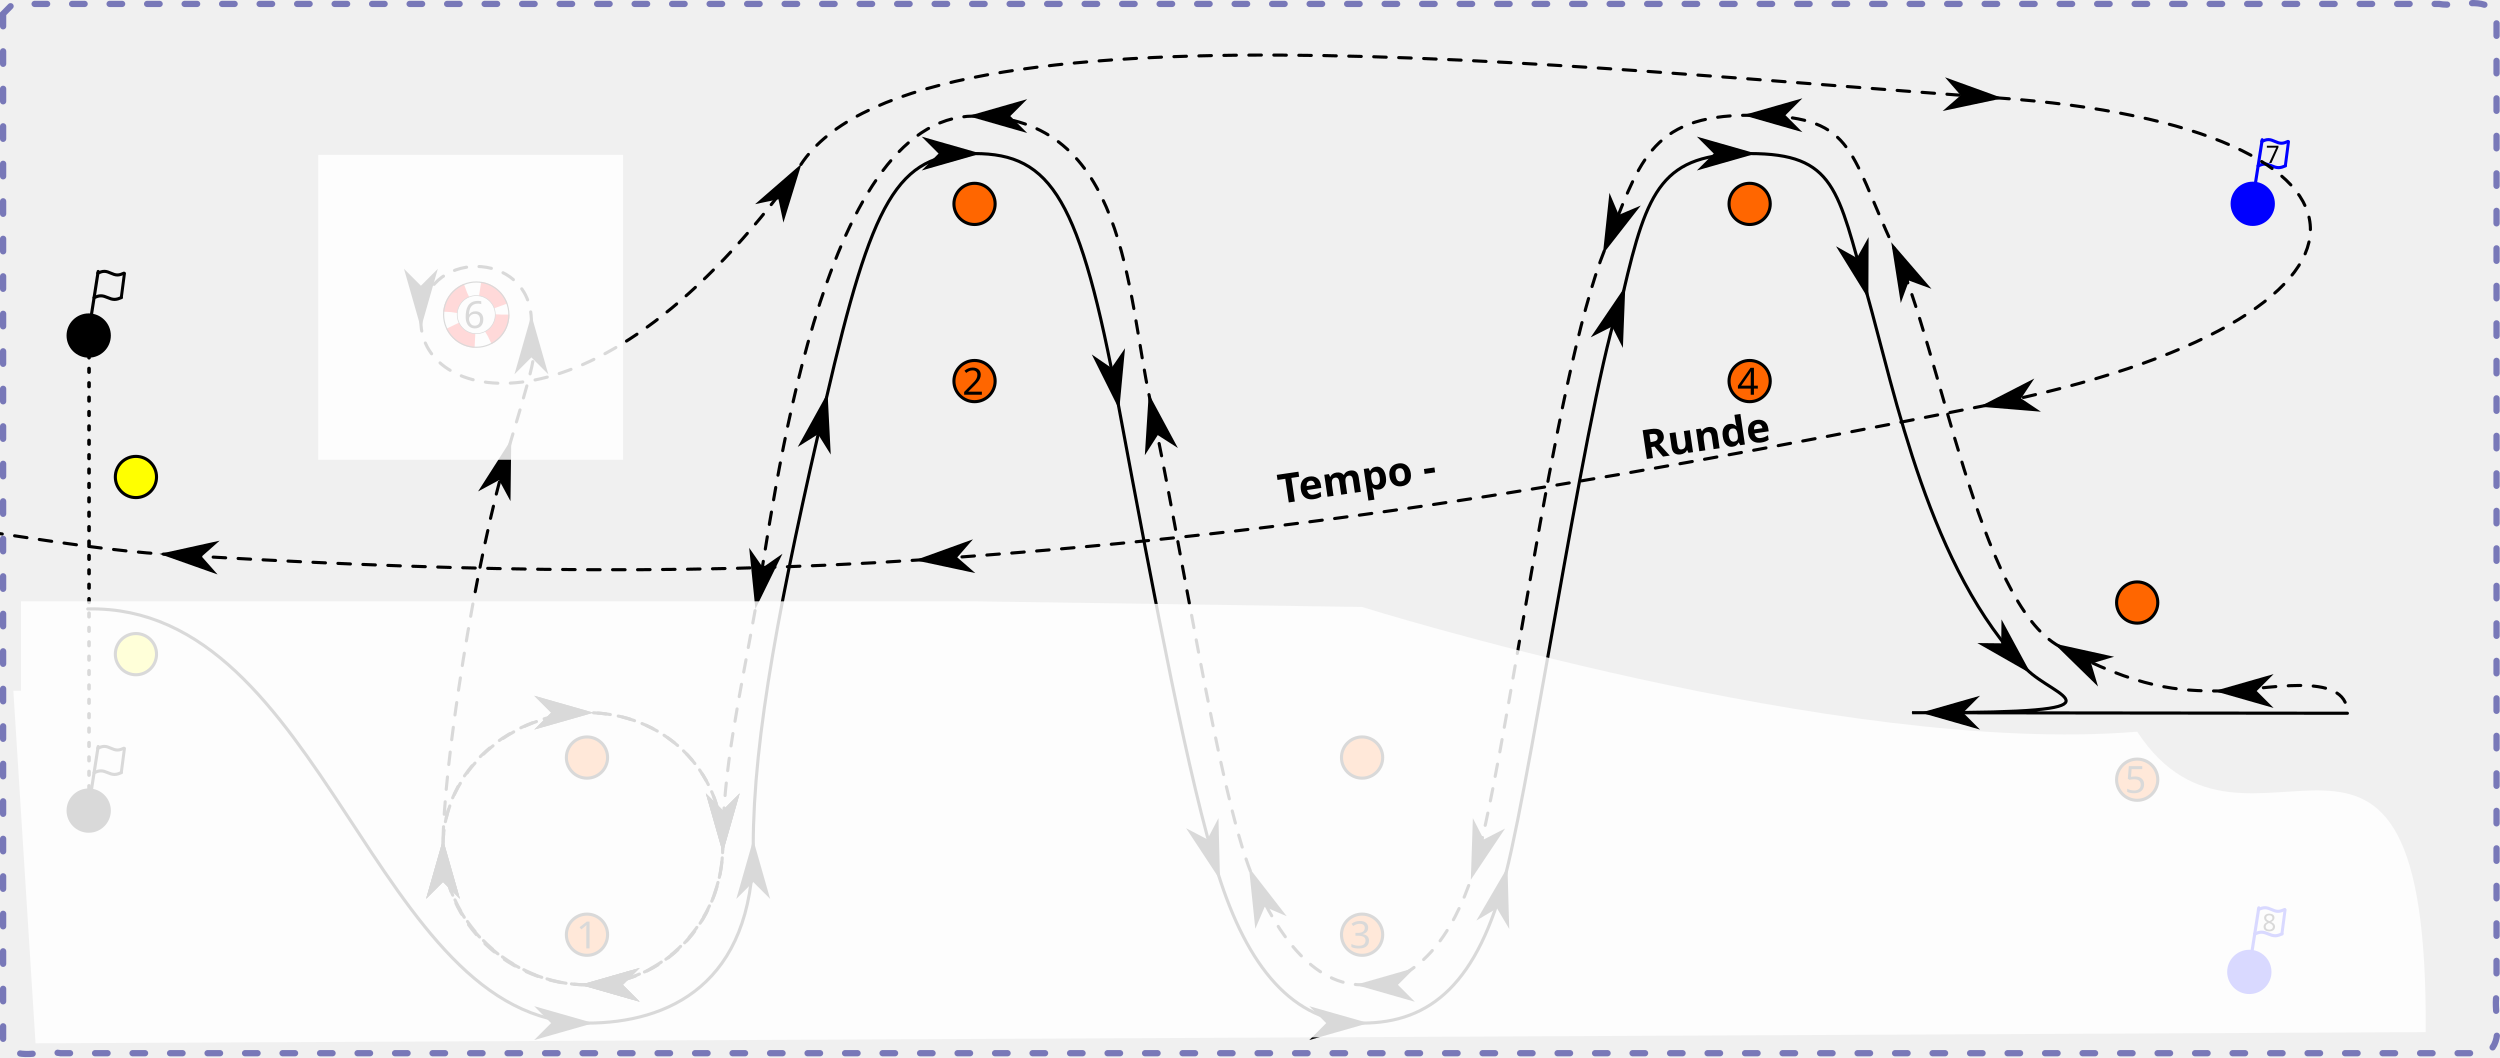
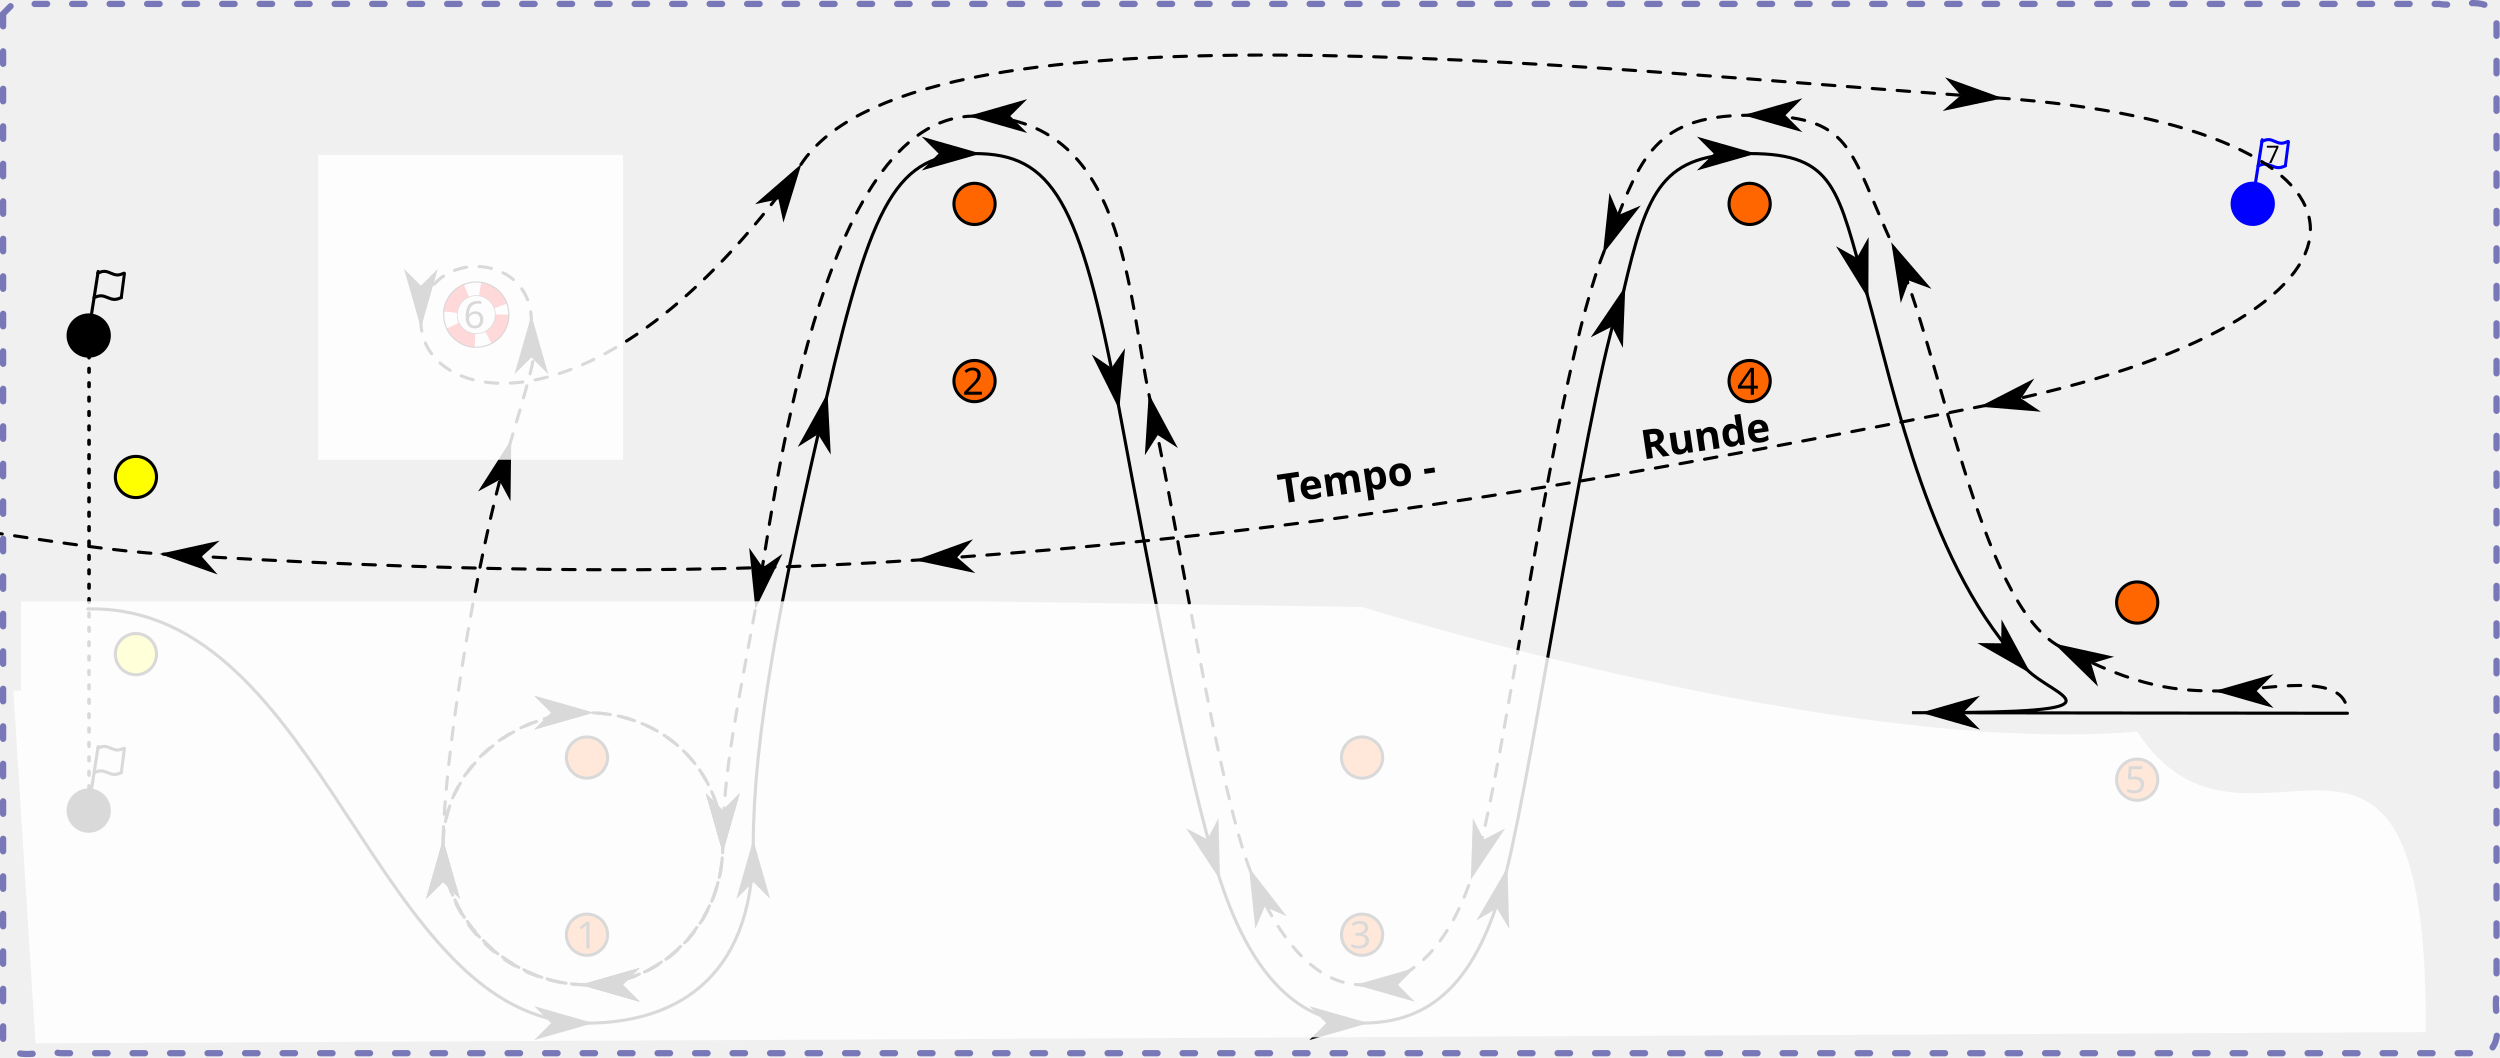
<svg xmlns="http://www.w3.org/2000/svg" version="1.0" id="svg3641" height="360.829" width="853.326" style="enable-background:new" xml:space="preserve">
  <defs id="arrows">
    <marker id="RazorWire" refX="0" refY="0" orient="auto" style="overflow:visible">
      <path id="path5527" style="fill:#34ff00;fill-opacity:1;fill-rule:evenodd;stroke:#34ff00;stroke-width:0.085pt;stroke-opacity:1" d="M 0.019,-0.632 V 0.595 L -6.621,2.568 H 9.113 L 2.979,0.595 V -0.632 L 9.166,-2.472 H -6.594 Z" />
    </marker>
    <marker orient="auto" refY="0" refX="0" id="Scissors" style="overflow:visible">
      <path id="schere" d="M 9.696,-3.847 C 8.661,-5.095 6.794,-5.052 5.4,-4.515 l -8.76,3.283 c -2.548,-1.394 -5.065,-0.995 -5.065,-1.673 0,-0.53 0.487,-0.414 0.414,-1.795 -0.07,-1.326 -1.454,-2.307 -2.763,-2.22 -1.309,-0.008 -2.666,0.995 -2.678,2.379 -0.098,1.393 1.074,2.688 2.461,2.779 1.624,0.242 4.499,-0.742 5.848,1.676 C -6.148,1.766 -7.931,1.771 -9.543,1.679 -10.882,1.602 -12.489,1.985 -13.128,3.301 c -0.617,1.261 -0.012,3.056 1.405,3.442 1.43,0.525 3.393,-0.138 3.733,-1.782 0.262,-1.267 -0.635,-1.862 -0.291,-2.322 0.26,-0.347 1.91,-0.146 4.85,-1.466 L 6.055,4.515 C 7.253,4.85 8.718,4.839 9.78,3.66 L -0.055,-0.057 Z M -9.832,-5.874 c 1.381,0.771 1.268,2.862 -0.167,3.268 -1.298,0.452 -2.956,-0.81 -2.542,-2.216 0.242,-1.154 1.764,-1.579 2.709,-1.052 z m 0.06,8.552 c 1.441,0.532 1.196,2.97 -0.269,3.298 -0.972,0.337 -2.361,-0.148 -2.459,-1.293 -0.189,-1.392 1.446,-2.65 2.728,-2.005 z" style="fill:#34ff00;fill-opacity:1;stroke:#34ff00;stroke-width:1.067;stroke-opacity:1" />
    </marker>
    <marker orient="auto" refY="0" refX="0" id="Legs" style="overflow:visible">
      <g id="g5494" transform="scale(-0.7)" style="fill:#34ff00;fill-opacity:1;stroke:#34ff00;stroke-opacity:1">
        <g id="g5496" transform="matrix(0,-1,-1,0,22.0892,22.73484)" style="fill:#34ff00;fill-opacity:1;stroke:#34ff00;stroke-opacity:1">
          <path id="path5498" d="m 22.636,22.054 c -7.371,5.036 -2.618,7.047 -6.23,14.339" style="fill:#34ff00;fill-opacity:1;fill-rule:evenodd;stroke:#34ff00;stroke-width:1.067pt;stroke-opacity:1" />
          <path id="path5500" d="m 22.825,21.918 c -1.451,8.904 3.772,9.355 4.805,14.747" style="fill:#34ff00;fill-opacity:1;fill-rule:evenodd;stroke:#34ff00;stroke-width:1.067pt;stroke-opacity:1" />
        </g>
        <path id="path5502" d="m -15.029,-7.181 -0.984,4.313 4.227,-1.305 z" style="fill:#34ff00;fill-opacity:1;fill-rule:evenodd;stroke:#34ff00;stroke-width:1.067pt;stroke-opacity:1" />
        <path id="path5504" d="m -16.23,4.861 1.999,3.946 2.418,-3.704 z" style="fill:#34ff00;fill-opacity:1;fill-rule:evenodd;stroke:#34ff00;stroke-width:1.067pt;stroke-opacity:1" />
      </g>
    </marker>
    <linearGradient id="linearGradient5477">
      <stop style="stop-color:#57e307;stop-opacity:1;" offset="0" id="stop5479" />
    </linearGradient>
    <marker style="overflow:visible" id="Arrow1Lend" refX="0" refY="0" orient="auto">
      <path style="fill-rule:evenodd;stroke:#000000;stroke-width:0.853pt;marker-start:none" d="M -10.667,0 -14.933,4.267 0,0 -14.933,-4.267 Z" id="path3104" />
    </marker>
    <marker style="overflow:visible" id="Arrow1Lstart" refX="0" refY="0" orient="auto">
      <path style="fill-rule:evenodd;stroke:#000000;stroke-width:0.853pt;marker-start:none" d="M 10.667,0 14.933,-4.267 0,0 14.933,4.267 Z" id="path3282" />
    </marker>
    <marker style="overflow:visible" id="Arrow1Lstart-7" refX="0" refY="0" orient="auto">
      <path style="fill-rule:evenodd;stroke:#000000;stroke-width:0.853pt;marker-start:none" d="M 10.667,0 14.933,-4.267 0,0 14.933,4.267 Z" id="path3282-4" />
    </marker>
    <marker style="overflow:visible" id="Arrow1Lend-6" refX="0" refY="0" orient="auto">
      <path style="fill-rule:evenodd;stroke:#000000;stroke-width:0.853pt;marker-start:none" d="M -10.667,0 -14.933,4.267 0,0 -14.933,-4.267 Z" id="path3104-0" />
    </marker>
  </defs>
  <g transform="translate(-215.4445,-435.3955)" style="display:inline" id="Parcours">
    <defs id="defs2076" />
    <g id="g1" />
    <g id="layer6" style="display:inline">
      <g transform="translate(18.94796,85.04597)" id="Zeitnahme" style="display:inline">
        <g id="g13156" transform="translate(-177.6378,-94.48819)">
          <path style="fill:#000000;fill-opacity:1;stroke:#000000;stroke-width:1.762" d="m 411.087,559.37 c 0,-3.685 -2.986,-6.678 -6.678,-6.678 -3.683,0 -6.678,2.987 -6.678,6.678 0,3.685 2.987,6.678 6.678,6.678 3.685,0 6.678,-2.987 6.678,-6.678 z" id="Zeit_oben" />
        </g>
        <g id="g13172" transform="translate(-177.6378,67.66194)">
          <path style="fill:#000000;fill-opacity:1;stroke:#000000;stroke-width:1.762" d="m 411.087,559.37 c 0,-3.685 -2.986,-6.678 -6.678,-6.678 -3.683,0 -6.678,2.987 -6.678,6.678 0,3.685 2.987,6.678 6.678,6.678 3.685,0 6.678,-2.987 6.678,-6.678 z" id="Zeit_unten" />
        </g>
        <path style="fill:none;stroke:#000000;stroke-width:1.228;stroke-linecap:round;stroke-linejoin:miter;stroke-miterlimit:4;stroke-dasharray:1.228, 3.684;stroke-dashoffset:0;stroke-opacity:1" d="m 226.886,466.315 c 0,23.379 0,46.759 0,70.138 0,19.991 0,67.885 0,87.271" id="path14169" />
      </g>
      <g transform="translate(113.4362,157.2769)" id="Tor1" style="display:inline;fill:#ff6600">
        <path style="fill:#ff6600;stroke:#000000;stroke-width:1.056" d="m 309.393,536.693 c 0,-3.883 -3.149,-7.032 -7.031,-7.032 -3.881,0 -7.031,3.148 -7.031,7.032 0,3.883 3.15,7.031 7.031,7.031 3.882,0 7.031,-3.147 7.031,-7.031 z" id="Tor1_innen" />
        <path style="fill:#ff6600;stroke:#000000;stroke-width:1.056" d="m 309.393,597.166 c 0,-3.883 -3.149,-7.032 -7.031,-7.032 -3.881,0 -7.031,3.148 -7.031,7.032 0,3.883 3.15,7.031 7.031,7.031 3.882,0 7.031,-3.147 7.031,-7.031 z" id="Tor1_aussen" />
      </g>
      <g transform="translate(226.8221,-31.69941)" id="Tor2" style="display:inline;fill:#ff6600">
        <path style="fill:#ff6600;stroke:#000000;stroke-width:1.056" d="m 328.291,536.693 c 0,-3.883 -3.149,-7.032 -7.031,-7.032 -3.881,0 -7.031,3.148 -7.031,7.032 0,3.883 3.15,7.031 7.031,7.031 3.882,0 7.031,-3.147 7.031,-7.031 z" id="Tor2_aussen" />
        <path style="fill:#ff6600;stroke:#000000;stroke-width:1.056" d="m 328.291,597.166 c 0,-3.883 -3.149,-7.032 -7.031,-7.032 -3.881,0 -7.031,3.148 -7.031,7.032 0,3.883 3.15,7.031 7.031,7.031 3.882,0 7.031,-3.147 7.031,-7.031 z" id="Tor2_innen" />
      </g>
      <g transform="translate(340.2078,157.2769)" id="Tor3" style="display:inline;fill:#ff6600">
        <path style="fill:#ff6600;stroke:#000000;stroke-width:1.056" d="m 347.189,536.693 c 0,-3.883 -3.149,-7.032 -7.031,-7.032 -3.881,0 -7.031,3.148 -7.031,7.032 0,3.883 3.15,7.031 7.031,7.031 3.882,0 7.031,-3.147 7.031,-7.031 z" id="Tor3_innen" />
        <path style="fill:#ff6600;stroke:#000000;stroke-width:1.056" d="m 347.189,597.166 c 0,-3.883 -3.149,-7.032 -7.031,-7.032 -3.881,0 -7.031,3.148 -7.031,7.032 0,3.883 3.15,7.031 7.031,7.031 3.882,0 7.031,-3.147 7.031,-7.031 z" id="Tor3_aussen" />
      </g>
      <g transform="translate(453.5935,-31.69941)" id="Tor4" style="display:inline;fill:#ff6600">
        <path style="fill:#ff6600;stroke:#000000;stroke-width:1.056" d="m 366.086,536.693 c 0,-3.883 -3.149,-7.032 -7.031,-7.032 -3.881,0 -7.031,3.148 -7.031,7.032 0,3.883 3.15,7.031 7.031,7.031 3.882,0 7.031,-3.147 7.031,-7.031 z" id="Tor4_aussen" />
        <path style="fill:#ff6600;stroke:#000000;stroke-width:1.056" d="m 366.086,597.166 c 0,-3.883 -3.149,-7.032 -7.031,-7.032 -3.881,0 -7.031,3.148 -7.031,7.032 0,3.883 3.15,7.031 7.031,7.031 3.882,0 7.031,-3.147 7.031,-7.031 z" id="Tor4_innen" />
      </g>
      <g transform="translate(566.9793,104.3635)" id="Tor5" style="display:inline;fill:#ff6600">
        <path style="fill:#ff6600;stroke:#000000;stroke-width:1.056" d="m 384.984,536.693 c 0,-3.883 -3.149,-7.032 -7.031,-7.032 -3.881,0 -7.031,3.148 -7.031,7.032 0,3.883 3.15,7.031 7.031,7.031 3.882,0 7.031,-3.147 7.031,-7.031 z" id="Tor5_oben" />
        <path style="fill:#ff6600;stroke:#000000;stroke-width:1.056" d="m 384.984,597.166 c 0,-3.883 -3.149,-7.032 -7.031,-7.032 -3.881,0 -7.031,3.148 -7.031,7.032 0,3.883 3.15,7.031 7.031,7.031 3.882,0 7.031,-3.147 7.031,-7.031 z" id="Tor5_unten" />
      </g>
      <g transform="translate(18.94796,138.3793)" id="Schikane" style="display:inline">
        <g style="fill:none" id="Ring">
          <ellipse id="path8826" style="fill:none;stroke:#ff0000;stroke-width:4.821;stroke-linecap:butt;stroke-linejoin:round;stroke-miterlimit:4;stroke-dasharray:9.643, 4.821;stroke-dashoffset:0;stroke-opacity:1" cx="359.055" cy="404.409" rx="8.928" ry="8.928" />
          <ellipse style="display:inline;fill:none;stroke:#000000;stroke-width:0.229;stroke-linecap:round;stroke-linejoin:round;stroke-miterlimit:4;stroke-dasharray:none;stroke-dashoffset:0;stroke-opacity:1" id="path3620" cx="359.055" cy="404.409" rx="6.5" ry="6.5" />
          <ellipse style="display:inline;fill:none;stroke:#000000;stroke-width:0.393;stroke-linecap:round;stroke-linejoin:round;stroke-miterlimit:4;stroke-dasharray:none;stroke-dashoffset:0;stroke-opacity:1" id="path2733" cx="359.055" cy="404.409" rx="11.142" ry="11.142" />
        </g>
      </g>
      <g transform="translate(-40.52031,61.51377)" id="StartZiel" style="display:inline">
        <path style="fill:#ffff00;stroke:#000000;stroke-width:1.056" d="m 309.393,536.693 c 0,-3.883 -3.149,-7.032 -7.031,-7.032 -3.881,0 -7.031,3.148 -7.031,7.032 0,3.883 3.15,7.031 7.031,7.031 3.882,0 7.031,-3.147 7.031,-7.031 z" id="StartZiel_oben" />
        <path style="fill:#ffff00;stroke:#000000;stroke-width:1.056" d="m 309.393,597.166 c 0,-3.883 -3.149,-7.032 -7.031,-7.032 -3.881,0 -7.031,3.148 -7.031,7.032 0,3.883 3.15,7.031 7.031,7.031 3.882,0 7.031,-3.147 7.031,-7.031 z" id="StartZiel_unten" />
      </g>
    </g>
  </g>
  <g transform="translate(-215.4445,-435.3955)" style="display:inline" id="ParcoursLabel">
    <defs id="defs2832" />
    <g id="g3113" style="display:inline">
      <text xml:space="preserve" style="font-style:normal;font-weight:normal;font-size:12.8px;line-height:0%;font-family:'Arial Black';display:inline;fill:#000000;fill-opacity:1;stroke:none;stroke-width:1.067" x="373.691" y="547.37" id="Nummer_Schikane">
        <tspan id="tspan3032" x="373.691" y="547.37" style="font-size:12.8px;line-height:1.25;stroke-width:1.067">6</tspan>
      </text>
      <text xml:space="preserve" style="font-style:normal;font-weight:normal;font-size:12.8px;line-height:0%;font-family:'Arial Black';display:inline;fill:#000000;fill-opacity:1;stroke:none;stroke-width:1.067" x="412.13" y="759.102" id="Nummer_Tor1">
        <tspan id="tspan3036" x="412.13" y="759.102" style="font-size:12.8px;line-height:1.25;stroke-width:1.067">1</tspan>
      </text>
      <text xml:space="preserve" style="font-style:normal;font-weight:normal;font-size:12.8px;line-height:0%;font-family:'Arial Black';display:inline;fill:#000000;fill-opacity:1;stroke:none;stroke-width:1.067" x="808.383" y="570.125" id="Nummer_Tor4">
        <tspan id="tspan3040" x="808.383" y="570.125" style="font-size:12.8px;line-height:1.25;stroke-width:1.067">4</tspan>
      </text>
      <text xml:space="preserve" style="font-style:normal;font-weight:normal;font-size:12.8px;line-height:0%;font-family:'Arial Black';display:inline;fill:#000000;fill-opacity:1;stroke:none;stroke-width:1.067" x="940.704" y="706.032" id="Nummer_Tor5">
        <tspan id="tspan3044" x="940.704" y="706.032" style="font-size:12.8px;line-height:1.25;stroke-width:1.067">5</tspan>
      </text>
      <text xml:space="preserve" style="font-style:normal;font-weight:normal;font-size:12.8px;line-height:0%;font-family:'Arial Black';display:inline;fill:#000000;fill-opacity:1;stroke:none;stroke-width:1.067" x="676.131" y="759.024" id="Nummer_Tor3">
        <tspan id="tspan3048" x="676.131" y="759.024" style="font-size:12.8px;line-height:1.25;stroke-width:1.067">3</tspan>
      </text>
      <g transform="translate(579.9631,-35.51099)" id="Speedboje_oben" style="display:inline">
        <path id="path3052" d="m 411.087,540.472 c 0,-3.685 -2.986,-6.678 -6.678,-6.678 -3.683,0 -6.678,2.987 -6.678,6.678 0,3.685 2.987,6.678 6.678,6.678 3.685,0 6.678,-2.987 6.678,-6.678 z" style="fill:#0000ff;fill-opacity:1;stroke:#0000ff;stroke-width:1.762" />
        <g style="stroke:#0000ff" id="g3062">
          <path id="path3054" d="m 407.511,519.18 c 0.372,-0.161 0.745,-0.325 1.117,-0.438 0.372,-0.114 0.744,-0.181 1.117,-0.181 0.372,0 0.744,0.063 1.117,0.181 0.372,0.113 0.744,0.273 1.116,0.438 0.369,0.16 0.745,0.321 1.117,0.434 0.369,0.114 0.745,0.181 1.117,0.181 0.368,0 0.745,-0.064 1.117,-0.181 0.368,-0.113 0.744,-0.274 1.117,-0.434" style="fill:none;stroke:#0000ff;stroke-width:1.052;stroke-linecap:round;stroke-linejoin:round" />
          <path id="path3056" d="m 407.643,518.601 -2.7,17.3 v 0.258 0" style="fill:none;stroke:#0000ff;stroke-width:1.067;stroke-linecap:round;stroke-linejoin:round" />
          <path id="path3058" d="m 406.246,527.522 c 0.384,-0.158 0.775,-0.317 1.163,-0.429 0.383,-0.113 0.775,-0.179 1.163,-0.179 0.383,0 0.774,0.062 1.163,0.179 0.387,0.112 0.774,0.271 1.163,0.429 0.387,0.159 0.774,0.317 1.162,0.433 0.388,0.109 0.775,0.175 1.163,0.175 0.388,0 0.775,-0.062 1.163,-0.175 0.387,-0.112 0.775,-0.271 1.163,-0.433" style="fill:none;stroke:#0000ff;stroke-width:1.067;stroke-linecap:round;stroke-linejoin:round" />
          <path id="path3060" d="m 416.604,519.31 -1.039,7.969 v 0.12 0" style="fill:none;stroke:#0000ff;stroke-width:1.024;stroke-linecap:round" />
        </g>
        <text xml:space="preserve" style="font-style:normal;font-weight:normal;font-size:12.8px;line-height:0%;font-family:'Arial Black';fill:#000000;fill-opacity:1;stroke:none;stroke-width:1.067" x="408.873" y="526.543" id="text3066">
          <tspan id="tspan3064" x="408.873" y="526.543" style="font-size:8.242px;line-height:1.25;stroke-width:1.067">7</tspan>
        </text>
      </g>
      <text xml:space="preserve" style="font-style:normal;font-weight:normal;font-size:12.8px;line-height:0%;font-family:'Arial Black';display:inline;fill:#000000;fill-opacity:1;stroke:none;stroke-width:1.067" x="543.926" y="570.125" id="Nummer_Tor2">
        <tspan id="tspan3088" x="543.926" y="570.125" style="font-size:12.8px;line-height:1.25;stroke-width:1.067">2</tspan>
      </text>
      <g id="Zeit_oben_Flagge">
        <path id="path3092" d="m 248.821,528.636 c 0.372,-0.161 0.745,-0.325 1.117,-0.438 0.372,-0.114 0.744,-0.181 1.117,-0.181 0.372,0 0.744,0.063 1.117,0.181 0.372,0.113 0.744,0.273 1.116,0.438 0.369,0.16 0.745,0.321 1.117,0.434 0.369,0.114 0.745,0.181 1.117,0.181 0.368,0 0.745,-0.064 1.117,-0.181 0.368,-0.113 0.744,-0.274 1.117,-0.434" style="display:inline;fill:none;stroke:#000000;stroke-width:1.052;stroke-linecap:round;stroke-linejoin:round" />
        <path id="path3094" d="m 248.953,528.057 -2.7,17.3 v 0.258 0" style="display:inline;fill:none;stroke:#000000;stroke-width:1.067;stroke-linecap:round;stroke-linejoin:round" />
        <path id="path3096" d="m 247.556,536.977 c 0.384,-0.158 0.775,-0.317 1.163,-0.429 0.383,-0.113 0.775,-0.179 1.163,-0.179 0.383,0 0.774,0.062 1.163,0.179 0.387,0.112 0.774,0.271 1.163,0.429 0.387,0.159 0.774,0.317 1.162,0.433 0.388,0.109 0.775,0.175 1.163,0.175 0.388,0 0.775,-0.062 1.163,-0.175 0.387,-0.112 0.775,-0.271 1.163,-0.433" style="display:inline;fill:none;stroke:#000000;stroke-width:1.067;stroke-linecap:round;stroke-linejoin:round" />
        <path id="path3098" d="m 257.914,528.766 -1.039,7.969 v 0.12 0" style="display:inline;fill:none;stroke:#000000;stroke-width:1.024;stroke-linecap:round" />
      </g>
      <g id="Zeit_unten_Flagge">
        <path id="path3102" d="m 248.821,690.786 c 0.372,-0.161 0.745,-0.325 1.117,-0.438 0.372,-0.114 0.744,-0.181 1.117,-0.181 0.372,0 0.744,0.063 1.117,0.181 0.372,0.113 0.744,0.273 1.116,0.438 0.369,0.16 0.745,0.321 1.117,0.434 0.369,0.114 0.745,0.181 1.117,0.181 0.368,0 0.745,-0.064 1.117,-0.181 0.368,-0.113 0.744,-0.274 1.117,-0.434" style="display:inline;fill:none;stroke:#000000;stroke-width:1.052;stroke-linecap:round;stroke-linejoin:round" />
        <path id="path3105" d="m 248.953,690.207 -2.7,17.3 v 0.258 0" style="display:inline;fill:none;stroke:#000000;stroke-width:1.067;stroke-linecap:round;stroke-linejoin:round" />
        <path id="path3107" d="m 247.556,699.127 c 0.384,-0.158 0.775,-0.317 1.163,-0.429 0.383,-0.113 0.775,-0.179 1.163,-0.179 0.383,0 0.774,0.062 1.163,0.179 0.387,0.112 0.774,0.271 1.163,0.429 0.387,0.159 0.774,0.317 1.162,0.433 0.388,0.109 0.775,0.175 1.163,0.175 0.388,0 0.775,-0.062 1.163,-0.175 0.387,-0.112 0.775,-0.271 1.163,-0.433" style="display:inline;fill:none;stroke:#000000;stroke-width:1.067;stroke-linecap:round;stroke-linejoin:round" />
        <path id="path3109" d="m 257.914,690.916 -1.039,7.969 v 0.12 0" style="display:inline;fill:none;stroke:#000000;stroke-width:1.024;stroke-linecap:round" />
      </g>
    </g>
  </g>
-   <g transform="translate(363.3543,-208.7303)" id="Speedboje_unten" style="display:inline;enable-background:new">
-     <path id="path2174" d="m 411.087,540.472 c 0,-3.685 -2.986,-6.678 -6.678,-6.678 -3.683,0 -6.678,2.987 -6.678,6.678 0,3.685 2.987,6.678 6.678,6.678 3.685,0 6.678,-2.987 6.678,-6.678 z" style="fill:#0000ff;fill-opacity:1;stroke:#0000ff;stroke-width:1.762" />
-     <g style="fill:none;stroke:#0000ff" id="g2184">
-       <path id="path2176" d="m 407.511,519.18 c 0.372,-0.161 0.745,-0.325 1.117,-0.438 0.372,-0.114 0.744,-0.181 1.117,-0.181 0.372,0 0.744,0.063 1.117,0.181 0.372,0.113 0.744,0.273 1.116,0.438 0.369,0.16 0.745,0.321 1.117,0.434 0.369,0.114 0.745,0.181 1.117,0.181 0.368,0 0.745,-0.064 1.117,-0.181 0.368,-0.113 0.744,-0.274 1.117,-0.434" style="fill:none;stroke:#0000ff;stroke-width:1.052;stroke-linecap:round;stroke-linejoin:round" />
-       <path id="path2178" d="m 407.643,518.601 -2.7,17.3 v 0.258 0" style="fill:none;stroke:#0000ff;stroke-width:1.067;stroke-linecap:round;stroke-linejoin:round" />
-       <path id="path2180" d="m 406.246,527.522 c 0.384,-0.158 0.775,-0.317 1.163,-0.429 0.383,-0.113 0.775,-0.179 1.163,-0.179 0.383,0 0.774,0.062 1.163,0.179 0.387,0.112 0.774,0.271 1.163,0.429 0.387,0.159 0.774,0.317 1.162,0.433 0.388,0.109 0.775,0.175 1.163,0.175 0.388,0 0.775,-0.062 1.163,-0.175 0.387,-0.112 0.775,-0.271 1.163,-0.433" style="fill:none;stroke:#0000ff;stroke-width:1.067;stroke-linecap:round;stroke-linejoin:round" />
-       <path id="path2182" d="m 416.604,519.31 -1.039,7.969 v 0.12 0" style="fill:none;stroke:#0000ff;stroke-width:1.024;stroke-linecap:round" />
-     </g>
-     <text xml:space="preserve" style="font-style:normal;font-weight:normal;font-size:12.8px;line-height:0%;font-family:'Arial Black';fill:#000000;fill-opacity:1;stroke:none;stroke-width:1.067" x="408.873" y="526.543" id="text2188">
-       <tspan id="tspan2186" x="408.873" y="526.543" style="font-size:8.242px;line-height:1.25;stroke-width:1.067">8</tspan>
-     </text>
-   </g>
  <g transform="translate(-215.4445,-435.3955)" style="display:inline" id="Klasse5_Moewe">
    <path id="path259" d="m 169.627,612.629 c 24.841,0 68.145,9.845 102.468,11.968 85.802,5.307 172.126,7.751 257.892,1.876 122.085,-8.362 215.673,-23.317 363.309,-52.7 147.636,-29.384 146.53,-95.048 3.596,-104.994 -142.934,-9.946 -373.152,-37.058 -409.067,24.368 -68.294,94.744 -128.713,79.877 -128.713,52.004 0,-25.079 37.712,-25.079 37.712,0 0,15.274 4.503,2.236 -7.509,42.396 -12.012,40.159 -22.661,110.333 -22.663,136.631 -0.002,25.87 23.429,47.369 49.146,47.369 25.717,0 46.349,-21 46.349,-47.333 0,-26.333 -20.632,-45.56 -46.349,-45.56 -25.717,0 -49.143,19.227 -49.143,45.525 0,26.298 23.427,47.369 49.143,47.369 25.717,0 46.349,-21.463 46.349,-47.369 0,-25.906 5.538,-49.682 11.52,-83.061 5.976,-33.345 21.319,-166.104 74.385,-166.104 52,0 51.944,60.216 59.962,96.944 10.26,46.997 23.2,133.323 34.557,161.613 6.376,15.882 18.898,37.977 37.795,37.977 18.898,0 31.048,-16.998 37.795,-37.977 11.287,-35.09 27.171,-168.907 45.228,-213.498 11.465,-28.313 14.471,-45.349 49.261,-45.349 35.856,0 33.335,10.943 49.263,45.349 15.928,34.406 28.897,121.045 56.564,136.008 26.846,14.518 40.856,15.184 55.013,15.184 13.99,0 43.19,-7.596 43.19,7.587" style="display:inline;fill:none;stroke:#000000;stroke-width:1.066;stroke-linecap:round;stroke-linejoin:round;stroke-miterlimit:4;stroke-dasharray:4.263, 4.263;stroke-dashoffset:0;stroke-opacity:1;marker-start:none;marker-mid:url(#Arrow1Lstart);marker-end:none" />
    <path id="path261" d="m 1016.681,678.851 c 0,0 -181.32,-0.198 -143.404,-0.198 71.653,0 43.372,-5.128 33.803,-14.92 -33.088,-33.861 -44.668,-93.599 -54.502,-128.504 -9.872,-35.04 -10.65,-47.416 -39.929,-47.416 -29.812,0 -34.872,11.88 -43.129,47.416 -10.508,24.401 -30.555,161.066 -40.073,198.341 -9.518,37.275 -25.47,51.035 -49.082,51.043 -23.612,0.008 -39.206,-19.304 -49.152,-51.043 -10.037,-32.029 -21.125,-90.799 -34.136,-160.546 -12.974,-69.547 -22.613,-85.209 -49.026,-85.211 -26.413,-0.002 -34.918,15.862 -50.626,83.877 -15.475,67.003 -24.878,114.693 -24.878,152.523 0,47.333 -29.123,60.4 -56.749,60.4 -72.934,0 -89.356,-143.019 -170.394,-141.372" style="display:inline;fill:none;stroke:#000000;stroke-width:1.067;stroke-linecap:round;stroke-linejoin:round;stroke-miterlimit:4;stroke-dashoffset:0;stroke-opacity:1;marker-start:none;marker-mid:url(#Arrow1Lstart);marker-end:none" />
    <path id="path2924" d="m 462.148,724.213 c 0,-26.333 -20.632,-45.56 -46.349,-45.56 -25.717,0 -49.143,19.827 -49.143,45.56 0,26.47 22.661,47.333 49.143,47.333 26.47,0 46.349,-21.463 46.349,-47.333 z" style="display:inline;fill:none;stroke:#000000;stroke-width:1.067;stroke-linecap:round;stroke-linejoin:round;stroke-miterlimit:4;stroke-dasharray:4.267, 4.267;stroke-dashoffset:3.8;stroke-opacity:1;marker-start:none;marker-mid:url(#Arrow1Lstart);marker-end:none" />
    <text id="text263" y="876.114" x="243.389" style="font-style:normal;font-weight:normal;font-size:12.8px;line-height:0%;font-family:Verdana;display:inline;fill:#000000;fill-opacity:1;stroke:none;stroke-width:1.067" xml:space="preserve">
      <tspan id="tspan265" y="876.114" x="243.389" style="font-size:19.2px;line-height:1.25;stroke-width:1.067">Ablegen - Startlinie - in den Parcours, d.h. außen um die Tore 1 - 2 - 3 - 4 -</tspan>
      <tspan id="tspan267" y="900.114" x="243.389" style="font-size:19.2px;line-height:1.25;stroke-width:1.067">rückwärts durch das Tor 5 - vorwärts wieder in den Parcours, d.h. außen um die Tore</tspan>
      <tspan id="tspan269" y="924.114" x="243.389" style="font-size:19.2px;line-height:1.25;stroke-width:1.067">4 - 3 - 2 - schnelle Umkreisung des Tores 1 (das Tor 1 bleibt an der Steuerbordseite!) -</tspan>
      <tspan id="tspan271" y="948.114" x="243.389" style="font-size:19.2px;line-height:1.25;stroke-width:1.067">Schikane an der Tonne 6 - Temporunde: <tspan id="tspan273" style="font-weight:bold;font-size:19.2px;stroke-width:1.067">außen</tspan> an den Toren 2 und 4, um die</tspan>
      <tspan id="tspan275" y="972.114" x="243.389" style="font-size:19.2px;line-height:1.25;stroke-width:1.067">Tonne 7, <tspan id="tspan277" style="font-weight:bold;font-size:19.2px;stroke-width:1.067">innen</tspan> an den Toren 4 und 2 vorbei - Ziellinie - anlegen.</tspan>
    </text>
    <g transform="rotate(-8.380542,1724.101,1300.632)" id="g279">
      <text xml:space="preserve" style="font-style:normal;font-weight:bold;font-size:12.8px;line-height:0%;font-family:Verdana;fill:#000000;fill-opacity:1;stroke:none;stroke-width:1.067" x="764.899" y="458.537" id="text281">
        <tspan id="tspan283" x="764.899" y="458.537" style="font-size:13.867px;line-height:1.25;stroke-width:1.067">Tempo -</tspan>
      </text>
      <text xml:space="preserve" style="font-style:normal;font-weight:bold;font-size:12.8px;line-height:0%;font-family:Verdana;fill:#000000;fill-opacity:1;stroke:none;stroke-width:1.067" x="889.699" y="461.668" id="text285">
        <tspan id="tspan287" x="889.699" y="461.668" style="font-size:13.867px;line-height:1.25;stroke-width:1.067">Runde</tspan>
      </text>
    </g>
    <text id="text3666" y="328.002" x="595.582" style="font-style:normal;font-weight:normal;font-size:12.8px;line-height:0%;font-family:Verdana;text-align:center;text-anchor:middle;display:inline;fill:#000000;fill-opacity:1;stroke:none;stroke-width:1.067" xml:space="preserve">
      <tspan style="font-weight:bold;font-size:38.4px;line-height:1.25;text-align:center;text-anchor:middle;stroke-width:1.067" y="328.002" x="595.582" id="tspan3668">DMYV-Jugend</tspan>
      <tspan id="tspan3670" style="font-weight:bold;font-size:38.4px;line-height:1.25;text-align:center;text-anchor:middle;stroke-width:1.067" y="376.002" x="595.582">Motorboot-Slalom</tspan>
      <tspan style="font-weight:bold;font-size:38.4px;line-height:1.25;text-align:center;text-anchor:middle;stroke-width:1.067" id="tspan3672" y="424.002" x="595.582">Klasse 5</tspan>
    </text>
    <text transform="rotate(-30.00001)" id="text295" y="483.218" x="-56.18" style="font-style:normal;font-weight:bold;font-size:12.8px;line-height:0%;font-family:Verdana;text-align:center;text-anchor:middle;fill:#000000;fill-opacity:1;stroke:none;stroke-width:1.067" xml:space="preserve">
      <tspan y="483.218" x="-56.18" id="tspan297" style="font-size:29.867px;line-height:1.25;stroke-width:1.067">Möwe-Parcour</tspan>
    </text>
  </g>
  <g id="Export_Area" style="display:inline;opacity:1" transform="translate(-180.8124,-194.4877)">
    <path style="display:inline;opacity:0.5;fill:none;fill-opacity:1;fill-rule:nonzero;stroke:#000080;stroke-width:2.133;stroke-linecap:round;stroke-linejoin:miter;stroke-miterlimit:4;stroke-dasharray:4.267, 8.533;stroke-dashoffset:0;stroke-opacity:1" d="m 181.879,199.201 c 0,117.134 0,234.268 0,351.402 4.38,6.419 13.104,2.145 19.592,3.374 276.059,0 552.117,0 828.176,0 6.295,-4.466 2.103,-13.361 3.309,-19.977 0,-111.6 0,-223.2 0,-334.8 -4.38,-6.419 -13.104,-2.145 -19.592,-3.374 -276.059,0 -552.117,0 -828.176,0 -1.103,1.125 -2.206,2.25 -3.309,3.374 z" id="rect4816" />
    <g id="Alcatraz_2" style="display:inline">
      <path style="display:inline;opacity:0.85;fill:#ffffff;fill-opacity:1;fill-rule:nonzero;stroke:none;stroke-width:2.133;stroke-linecap:round;stroke-linejoin:miter;stroke-miterlimit:4;stroke-dasharray:4.267, 8.533;stroke-dashoffset:0;stroke-opacity:1" d="m 187.969,399.733 v 30.549 h -2.602 l 7.569,120.32 815.853,-3.817 c 0.895,-140.996 -60.538,-44.701 -98.484,-102.551 -101.724,8.455 -264.577,-42.571 -264.577,-42.571 L 513.375,399.733 Z" id="rect5805" />
      <rect style="display:inline;opacity:0.85;fill:#ffffff;fill-opacity:1;fill-rule:nonzero;stroke:none;stroke-width:2.133;stroke-linecap:round;stroke-linejoin:miter;stroke-miterlimit:4;stroke-dasharray:4.267, 8.533;stroke-dashoffset:0;stroke-opacity:1" id="rect6021" width="104.066" height="104.066" x="289.434" y="247.354" />
    </g>
    <g id="g2" />
  </g>
</svg>
